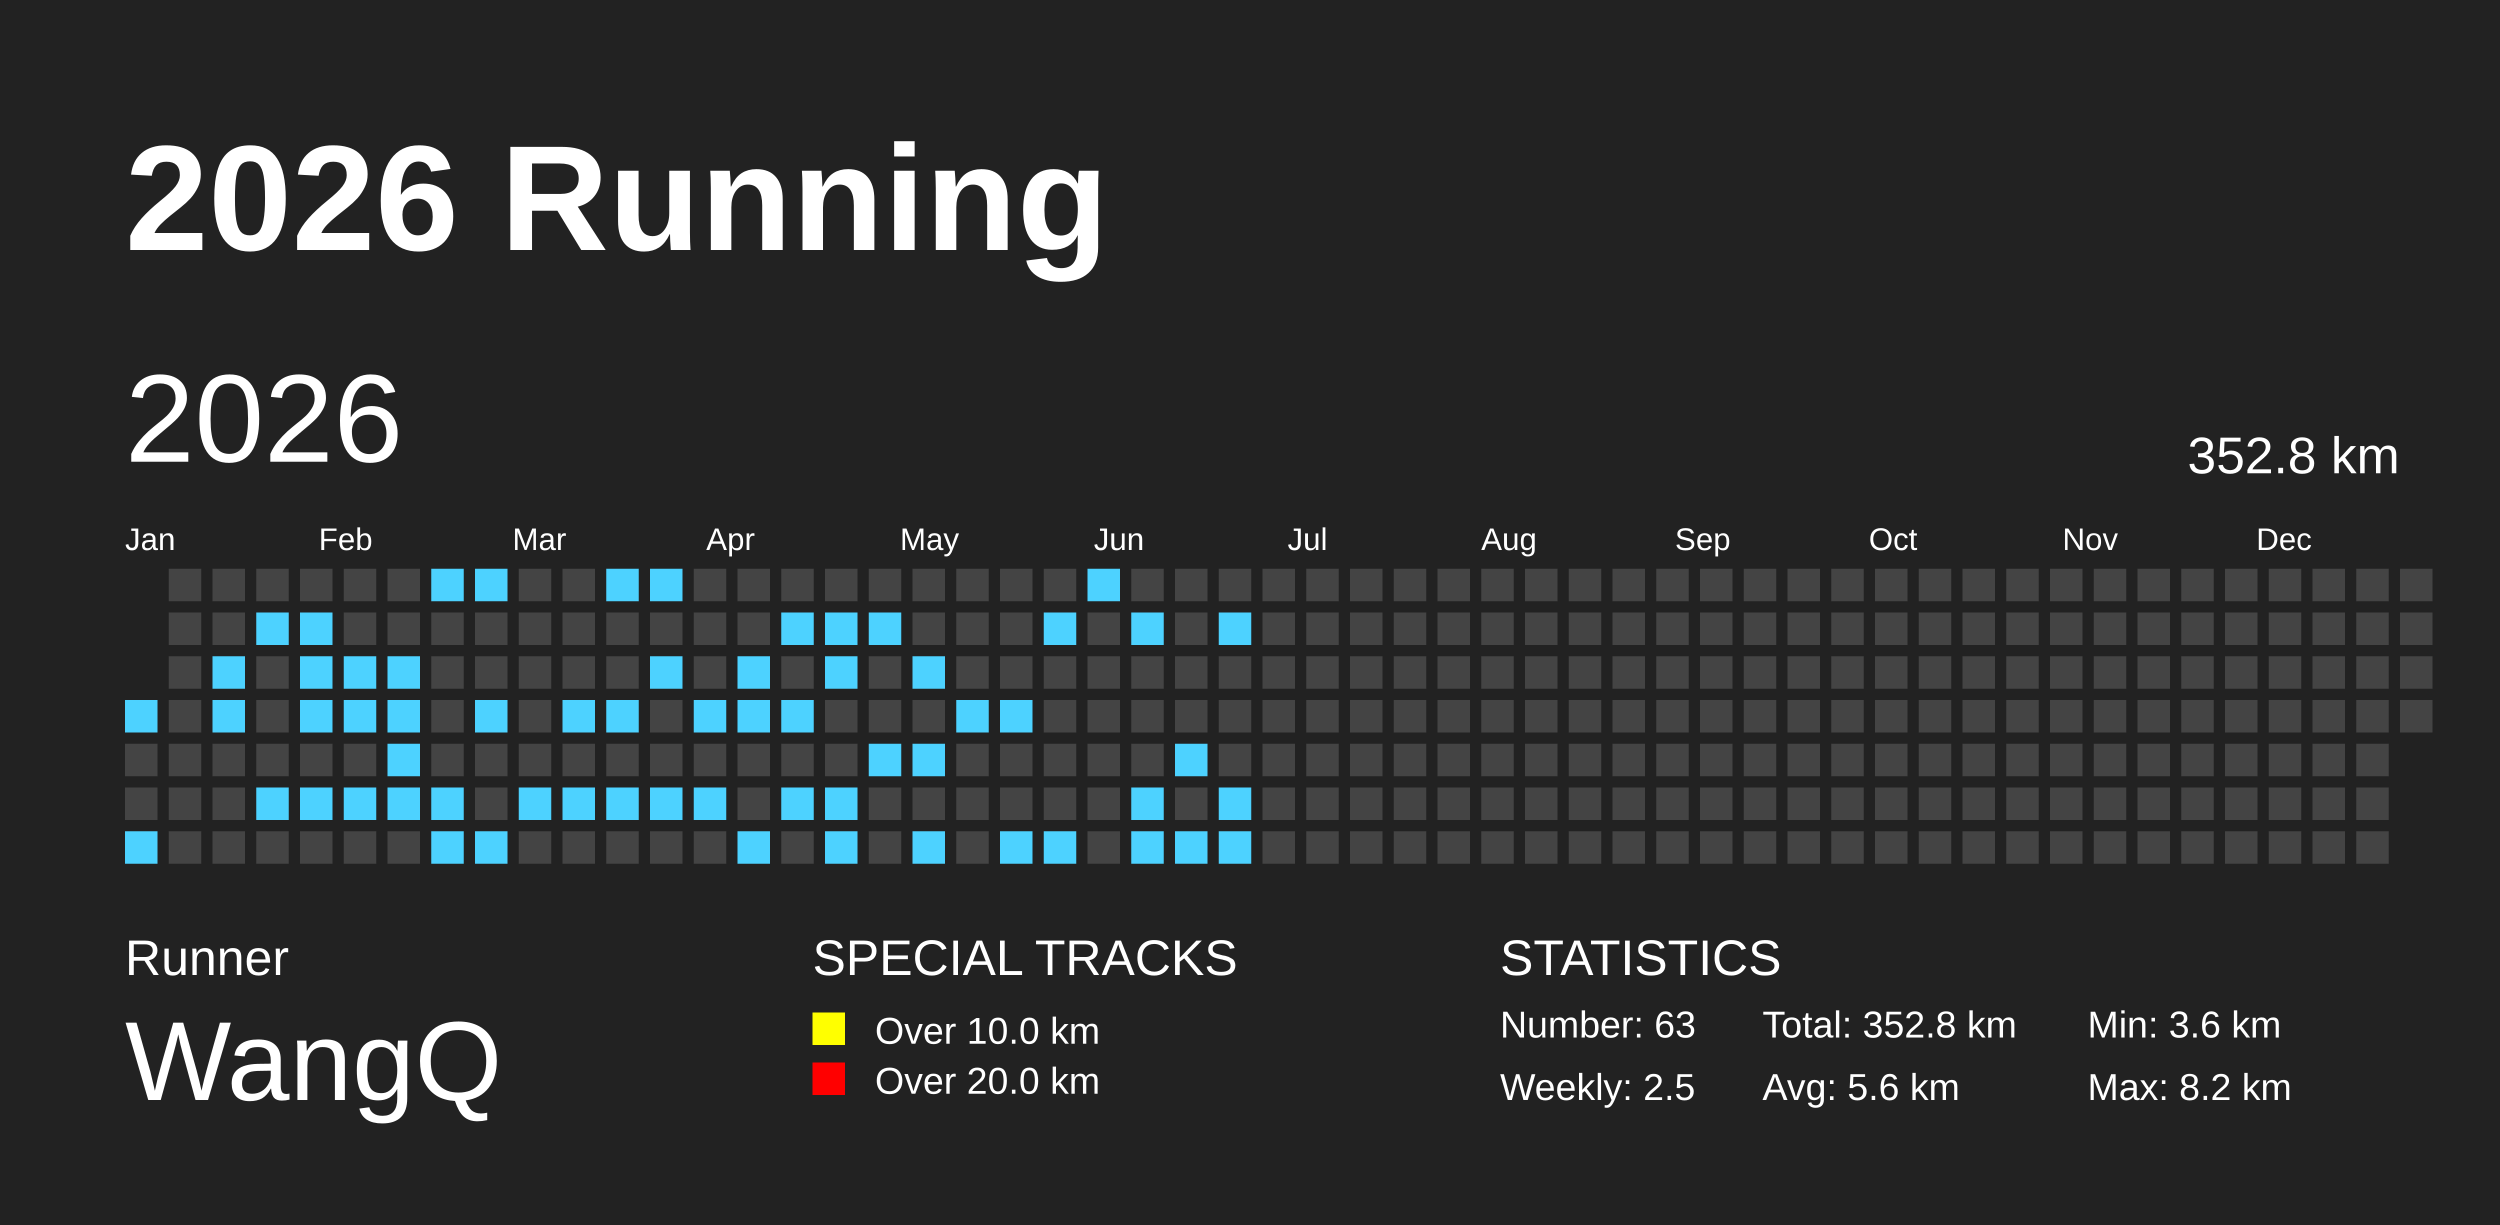
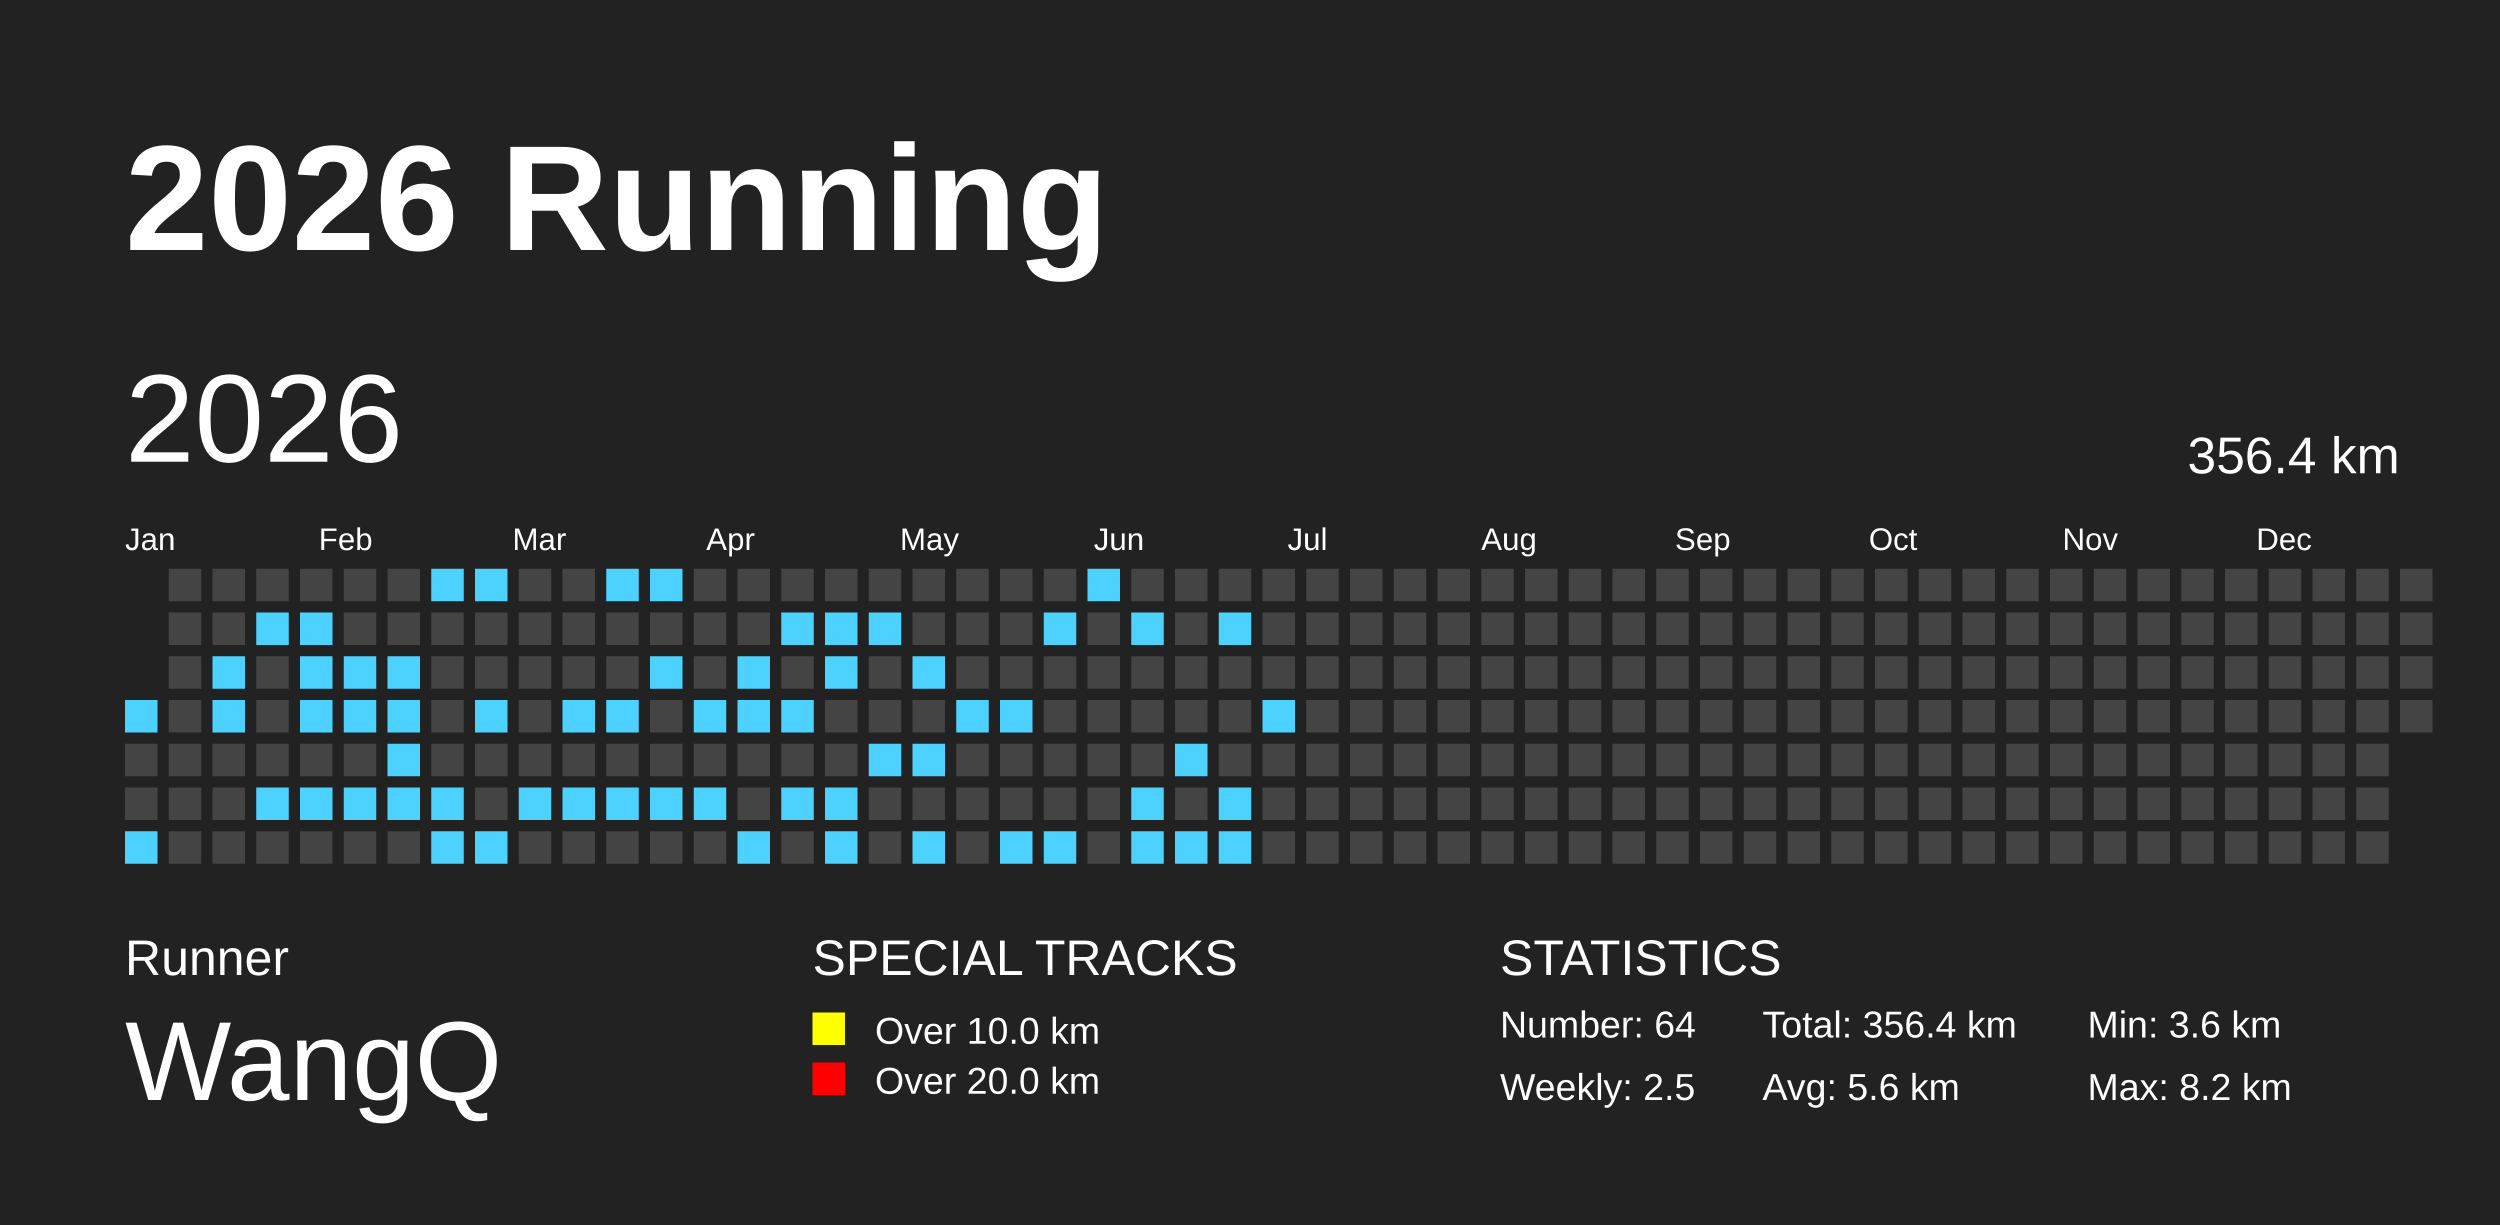
<svg xmlns="http://www.w3.org/2000/svg" baseProfile="full" height="98mm" version="1.1" viewBox="0,0,200,98" width="200mm">
  <defs />
  <rect fill="#222222" height="98" width="200" x="0" y="0" />
  <text fill="#FFFFFF" style="font-size:12px; font-family:Arial; font-weight:bold;" x="10" y="20">2026 Running</text>
  <text fill="#FFFFFF" style="font-size:4px; font-family:Arial" x="10" y="78">Runner</text>
  <text fill="#FFFFFF" style="font-size:9px; font-family:Arial" x="10" y="88">WangQ</text>
  <text fill="#FFFFFF" style="font-size:4px; font-family:Arial" x="65" y="78">SPECIAL TRACKS</text>
  <rect fill="yellow" height="2.6" width="2.6" x="65" y="81" />
  <text fill="#FFFFFF" style="font-size:3px; font-family:Arial" x="70" y="83.5">Over 10.0 km</text>
  <rect fill="red" height="2.6" width="2.6" x="65" y="85" />
  <text fill="#FFFFFF" style="font-size:3px; font-family:Arial" x="70" y="87.5">Over 20.0 km</text>
  <text fill="#FFFFFF" style="font-size:4px; font-family:Arial" x="120" y="78">STATISTICS</text>
-   <text fill="#FFFFFF" style="font-size:3px; font-family:Arial" x="120" y="83">Number: 63</text>
+   <text fill="#FFFFFF" style="font-size:3px; font-family:Arial" x="120" y="83">Number: 64</text>
  <text fill="#FFFFFF" style="font-size:3px; font-family:Arial" x="120" y="88">Weekly: 2.5</text>
-   <text fill="#FFFFFF" style="font-size:3px; font-family:Arial" x="141" y="83">Total: 352.8 km</text>
+   <text fill="#FFFFFF" style="font-size:3px; font-family:Arial" x="141" y="83">Total: 356.4 km</text>
  <text fill="#FFFFFF" style="font-size:3px; font-family:Arial" x="141" y="88">Avg: 5.6 km</text>
  <text fill="#FFFFFF" style="font-size:3px; font-family:Arial" x="167" y="83">Min: 3.6 km</text>
  <text fill="#FFFFFF" style="font-size:3px; font-family:Arial" x="167" y="88">Max: 8.2 km</text>
  <text dominant-baseline="hanging" fill="#FFFFFF" style="font-size:10.0px; font-family:Arial;" x="10" y="30">2026</text>
-   <text dominant-baseline="hanging" fill="#FFFFFF" style="font-size:4.125px; font-family:Arial;" x="175" y="35">352.8 km</text>
+   <text dominant-baseline="hanging" fill="#FFFFFF" style="font-size:4.125px; font-family:Arial;" x="175" y="35">356.4 km</text>
  <text fill="#FFFFFF" style="font-size:2.5px; font-family:Arial" x="10.0" y="44">Jan</text>
  <text fill="#FFFFFF" style="font-size:2.5px; font-family:Arial" x="25.5" y="44">Feb</text>
  <text fill="#FFFFFF" style="font-size:2.5px; font-family:Arial" x="41.0" y="44">Mar</text>
  <text fill="#FFFFFF" style="font-size:2.5px; font-family:Arial" x="56.5" y="44">Apr</text>
  <text fill="#FFFFFF" style="font-size:2.5px; font-family:Arial" x="72.0" y="44">May</text>
  <text fill="#FFFFFF" style="font-size:2.5px; font-family:Arial" x="87.5" y="44">Jun</text>
  <text fill="#FFFFFF" style="font-size:2.5px; font-family:Arial" x="103.0" y="44">Jul</text>
  <text fill="#FFFFFF" style="font-size:2.5px; font-family:Arial" x="118.5" y="44">Aug</text>
  <text fill="#FFFFFF" style="font-size:2.5px; font-family:Arial" x="134.0" y="44">Sep</text>
  <text fill="#FFFFFF" style="font-size:2.5px; font-family:Arial" x="149.5" y="44">Oct</text>
  <text fill="#FFFFFF" style="font-size:2.5px; font-family:Arial" x="165.0" y="44">Nov</text>
  <text fill="#FFFFFF" style="font-size:2.5px; font-family:Arial" x="180.5" y="44">Dec</text>
  <rect fill="#4DD2FF" height="2.6" width="2.6" x="10.0" y="56.0" />
  <rect fill="#444444" height="2.6" width="2.6" x="10.0" y="59.5" />
  <rect fill="#444444" height="2.6" width="2.6" x="10.0" y="63.0" />
  <rect fill="#4DD2FF" height="2.6" width="2.6" x="10.0" y="66.5" />
  <rect fill="#444444" height="2.6" width="2.6" x="13.5" y="45.5" />
  <rect fill="#444444" height="2.6" width="2.6" x="13.5" y="49.0" />
  <rect fill="#444444" height="2.6" width="2.6" x="13.5" y="52.5" />
  <rect fill="#444444" height="2.6" width="2.6" x="13.5" y="56.0" />
  <rect fill="#444444" height="2.6" width="2.6" x="13.5" y="59.5" />
  <rect fill="#444444" height="2.6" width="2.6" x="13.5" y="63.0" />
  <rect fill="#444444" height="2.6" width="2.6" x="13.5" y="66.5" />
  <rect fill="#444444" height="2.6" width="2.6" x="17.0" y="45.5" />
  <rect fill="#444444" height="2.6" width="2.6" x="17.0" y="49.0" />
  <rect fill="#4DD2FF" height="2.6" width="2.6" x="17.0" y="52.5" />
  <rect fill="#4DD2FF" height="2.6" width="2.6" x="17.0" y="56.0" />
  <rect fill="#444444" height="2.6" width="2.6" x="17.0" y="59.5" />
  <rect fill="#444444" height="2.6" width="2.6" x="17.0" y="63.0" />
  <rect fill="#444444" height="2.6" width="2.6" x="17.0" y="66.5" />
  <rect fill="#444444" height="2.6" width="2.6" x="20.5" y="45.5" />
  <rect fill="#4DD2FF" height="2.6" width="2.6" x="20.5" y="49.0" />
  <rect fill="#444444" height="2.6" width="2.6" x="20.5" y="52.5" />
  <rect fill="#444444" height="2.6" width="2.6" x="20.5" y="56.0" />
  <rect fill="#444444" height="2.6" width="2.6" x="20.5" y="59.5" />
  <rect fill="#4DD2FF" height="2.6" width="2.6" x="20.5" y="63.0" />
  <rect fill="#444444" height="2.6" width="2.6" x="20.5" y="66.5" />
  <rect fill="#444444" height="2.6" width="2.6" x="24.0" y="45.5" />
  <rect fill="#4DD2FF" height="2.6" width="2.6" x="24.0" y="49.0" />
  <rect fill="#4DD2FF" height="2.6" width="2.6" x="24.0" y="52.5" />
  <rect fill="#4DD2FF" height="2.6" width="2.6" x="24.0" y="56.0" />
  <rect fill="#444444" height="2.6" width="2.6" x="24.0" y="59.5" />
  <rect fill="#4DD2FF" height="2.6" width="2.6" x="24.0" y="63.0" />
  <rect fill="#444444" height="2.6" width="2.6" x="24.0" y="66.5" />
  <rect fill="#444444" height="2.6" width="2.6" x="27.5" y="45.5" />
  <rect fill="#444444" height="2.6" width="2.6" x="27.5" y="49.0" />
  <rect fill="#4DD2FF" height="2.6" width="2.6" x="27.5" y="52.5" />
  <rect fill="#4DD2FF" height="2.6" width="2.6" x="27.5" y="56.0" />
  <rect fill="#444444" height="2.6" width="2.6" x="27.5" y="59.5" />
  <rect fill="#4DD2FF" height="2.6" width="2.6" x="27.5" y="63.0" />
  <rect fill="#444444" height="2.6" width="2.6" x="27.5" y="66.5" />
  <rect fill="#444444" height="2.6" width="2.6" x="31.0" y="45.5" />
  <rect fill="#444444" height="2.6" width="2.6" x="31.0" y="49.0" />
  <rect fill="#4DD2FF" height="2.6" width="2.6" x="31.0" y="52.5" />
  <rect fill="#4DD2FF" height="2.6" width="2.6" x="31.0" y="56.0" />
  <rect fill="#4DD2FF" height="2.6" width="2.6" x="31.0" y="59.5" />
  <rect fill="#4DD2FF" height="2.6" width="2.6" x="31.0" y="63.0" />
  <rect fill="#444444" height="2.6" width="2.6" x="31.0" y="66.5" />
  <rect fill="#4DD2FF" height="2.6" width="2.6" x="34.5" y="45.5" />
  <rect fill="#444444" height="2.6" width="2.6" x="34.5" y="49.0" />
  <rect fill="#444444" height="2.6" width="2.6" x="34.5" y="52.5" />
  <rect fill="#444444" height="2.6" width="2.6" x="34.5" y="56.0" />
  <rect fill="#444444" height="2.6" width="2.6" x="34.5" y="59.5" />
  <rect fill="#4DD2FF" height="2.6" width="2.6" x="34.5" y="63.0" />
  <rect fill="#4DD2FF" height="2.6" width="2.6" x="34.5" y="66.5" />
  <rect fill="#4DD2FF" height="2.6" width="2.6" x="38.0" y="45.5" />
  <rect fill="#444444" height="2.6" width="2.6" x="38.0" y="49.0" />
  <rect fill="#444444" height="2.6" width="2.6" x="38.0" y="52.5" />
  <rect fill="#4DD2FF" height="2.6" width="2.6" x="38.0" y="56.0" />
  <rect fill="#444444" height="2.6" width="2.6" x="38.0" y="59.5" />
  <rect fill="#444444" height="2.6" width="2.6" x="38.0" y="63.0" />
  <rect fill="#4DD2FF" height="2.6" width="2.6" x="38.0" y="66.5" />
  <rect fill="#444444" height="2.6" width="2.6" x="41.5" y="45.5" />
  <rect fill="#444444" height="2.6" width="2.6" x="41.5" y="49.0" />
  <rect fill="#444444" height="2.6" width="2.6" x="41.5" y="52.5" />
  <rect fill="#444444" height="2.6" width="2.6" x="41.5" y="56.0" />
  <rect fill="#444444" height="2.6" width="2.6" x="41.5" y="59.5" />
  <rect fill="#4DD2FF" height="2.6" width="2.6" x="41.5" y="63.0" />
  <rect fill="#444444" height="2.6" width="2.6" x="41.5" y="66.5" />
  <rect fill="#444444" height="2.6" width="2.6" x="45.0" y="45.5" />
  <rect fill="#444444" height="2.6" width="2.6" x="45.0" y="49.0" />
  <rect fill="#444444" height="2.6" width="2.6" x="45.0" y="52.5" />
  <rect fill="#4DD2FF" height="2.6" width="2.6" x="45.0" y="56.0" />
  <rect fill="#444444" height="2.6" width="2.6" x="45.0" y="59.5" />
  <rect fill="#4DD2FF" height="2.6" width="2.6" x="45.0" y="63.0" />
  <rect fill="#444444" height="2.6" width="2.6" x="45.0" y="66.5" />
  <rect fill="#4DD2FF" height="2.6" width="2.6" x="48.5" y="45.5" />
  <rect fill="#444444" height="2.6" width="2.6" x="48.5" y="49.0" />
  <rect fill="#444444" height="2.6" width="2.6" x="48.5" y="52.5" />
  <rect fill="#4DD2FF" height="2.6" width="2.6" x="48.5" y="56.0" />
  <rect fill="#444444" height="2.6" width="2.6" x="48.5" y="59.5" />
  <rect fill="#4DD2FF" height="2.6" width="2.6" x="48.5" y="63.0" />
  <rect fill="#444444" height="2.6" width="2.6" x="48.5" y="66.5" />
  <rect fill="#4DD2FF" height="2.6" width="2.6" x="52.0" y="45.5" />
  <rect fill="#444444" height="2.6" width="2.6" x="52.0" y="49.0" />
  <rect fill="#4DD2FF" height="2.6" width="2.6" x="52.0" y="52.5" />
  <rect fill="#444444" height="2.6" width="2.6" x="52.0" y="56.0" />
  <rect fill="#444444" height="2.6" width="2.6" x="52.0" y="59.5" />
  <rect fill="#4DD2FF" height="2.6" width="2.6" x="52.0" y="63.0" />
  <rect fill="#444444" height="2.6" width="2.6" x="52.0" y="66.5" />
  <rect fill="#444444" height="2.6" width="2.6" x="55.5" y="45.5" />
  <rect fill="#444444" height="2.6" width="2.6" x="55.5" y="49.0" />
  <rect fill="#444444" height="2.6" width="2.6" x="55.5" y="52.5" />
  <rect fill="#4DD2FF" height="2.6" width="2.6" x="55.5" y="56.0" />
  <rect fill="#444444" height="2.6" width="2.6" x="55.5" y="59.5" />
  <rect fill="#4DD2FF" height="2.6" width="2.6" x="55.5" y="63.0" />
  <rect fill="#444444" height="2.6" width="2.6" x="55.5" y="66.5" />
  <rect fill="#444444" height="2.6" width="2.6" x="59.0" y="45.5" />
  <rect fill="#444444" height="2.6" width="2.6" x="59.0" y="49.0" />
  <rect fill="#4DD2FF" height="2.6" width="2.6" x="59.0" y="52.5" />
  <rect fill="#4DD2FF" height="2.6" width="2.6" x="59.0" y="56.0" />
  <rect fill="#444444" height="2.6" width="2.6" x="59.0" y="59.5" />
  <rect fill="#444444" height="2.6" width="2.6" x="59.0" y="63.0" />
  <rect fill="#4DD2FF" height="2.6" width="2.6" x="59.0" y="66.5" />
  <rect fill="#444444" height="2.6" width="2.6" x="62.5" y="45.5" />
  <rect fill="#4DD2FF" height="2.6" width="2.6" x="62.5" y="49.0" />
  <rect fill="#444444" height="2.6" width="2.6" x="62.5" y="52.5" />
  <rect fill="#4DD2FF" height="2.6" width="2.6" x="62.5" y="56.0" />
  <rect fill="#444444" height="2.6" width="2.6" x="62.5" y="59.5" />
  <rect fill="#4DD2FF" height="2.6" width="2.6" x="62.5" y="63.0" />
  <rect fill="#444444" height="2.6" width="2.6" x="62.5" y="66.5" />
  <rect fill="#444444" height="2.6" width="2.6" x="66.0" y="45.5" />
  <rect fill="#4DD2FF" height="2.6" width="2.6" x="66.0" y="49.0" />
  <rect fill="#4DD2FF" height="2.6" width="2.6" x="66.0" y="52.5" />
  <rect fill="#444444" height="2.6" width="2.6" x="66.0" y="56.0" />
  <rect fill="#444444" height="2.6" width="2.6" x="66.0" y="59.5" />
  <rect fill="#4DD2FF" height="2.6" width="2.6" x="66.0" y="63.0" />
  <rect fill="#4DD2FF" height="2.6" width="2.6" x="66.0" y="66.5" />
  <rect fill="#444444" height="2.6" width="2.6" x="69.5" y="45.5" />
  <rect fill="#4DD2FF" height="2.6" width="2.6" x="69.5" y="49.0" />
  <rect fill="#444444" height="2.6" width="2.6" x="69.5" y="52.5" />
  <rect fill="#444444" height="2.6" width="2.6" x="69.5" y="56.0" />
  <rect fill="#4DD2FF" height="2.6" width="2.6" x="69.5" y="59.5" />
  <rect fill="#444444" height="2.6" width="2.6" x="69.5" y="63.0" />
  <rect fill="#444444" height="2.6" width="2.6" x="69.5" y="66.5" />
  <rect fill="#444444" height="2.6" width="2.6" x="73.0" y="45.5" />
  <rect fill="#444444" height="2.6" width="2.6" x="73.0" y="49.0" />
  <rect fill="#4DD2FF" height="2.6" width="2.6" x="73.0" y="52.5" />
  <rect fill="#444444" height="2.6" width="2.6" x="73.0" y="56.0" />
  <rect fill="#4DD2FF" height="2.6" width="2.6" x="73.0" y="59.5" />
  <rect fill="#444444" height="2.6" width="2.6" x="73.0" y="63.0" />
  <rect fill="#4DD2FF" height="2.6" width="2.6" x="73.0" y="66.5" />
  <rect fill="#444444" height="2.6" width="2.6" x="76.5" y="45.5" />
  <rect fill="#444444" height="2.6" width="2.6" x="76.5" y="49.0" />
  <rect fill="#444444" height="2.6" width="2.6" x="76.5" y="52.5" />
  <rect fill="#4DD2FF" height="2.6" width="2.6" x="76.5" y="56.0" />
  <rect fill="#444444" height="2.6" width="2.6" x="76.5" y="59.5" />
  <rect fill="#444444" height="2.6" width="2.6" x="76.5" y="63.0" />
  <rect fill="#444444" height="2.6" width="2.6" x="76.5" y="66.5" />
  <rect fill="#444444" height="2.6" width="2.6" x="80.0" y="45.5" />
  <rect fill="#444444" height="2.6" width="2.6" x="80.0" y="49.0" />
  <rect fill="#444444" height="2.6" width="2.6" x="80.0" y="52.5" />
  <rect fill="#4DD2FF" height="2.6" width="2.6" x="80.0" y="56.0" />
  <rect fill="#444444" height="2.6" width="2.6" x="80.0" y="59.5" />
  <rect fill="#444444" height="2.6" width="2.6" x="80.0" y="63.0" />
  <rect fill="#4DD2FF" height="2.6" width="2.6" x="80.0" y="66.5" />
  <rect fill="#444444" height="2.6" width="2.6" x="83.5" y="45.5" />
  <rect fill="#4DD2FF" height="2.6" width="2.6" x="83.5" y="49.0" />
  <rect fill="#444444" height="2.6" width="2.6" x="83.5" y="52.5" />
  <rect fill="#444444" height="2.6" width="2.6" x="83.5" y="56.0" />
  <rect fill="#444444" height="2.6" width="2.6" x="83.5" y="59.5" />
  <rect fill="#444444" height="2.6" width="2.6" x="83.5" y="63.0" />
  <rect fill="#4DD2FF" height="2.6" width="2.6" x="83.5" y="66.5" />
  <rect fill="#4DD2FF" height="2.6" width="2.6" x="87.0" y="45.5" />
  <rect fill="#444444" height="2.6" width="2.6" x="87.0" y="49.0" />
  <rect fill="#444444" height="2.6" width="2.6" x="87.0" y="52.5" />
  <rect fill="#444444" height="2.6" width="2.6" x="87.0" y="56.0" />
  <rect fill="#444444" height="2.6" width="2.6" x="87.0" y="59.5" />
  <rect fill="#444444" height="2.6" width="2.6" x="87.0" y="63.0" />
  <rect fill="#444444" height="2.6" width="2.6" x="87.0" y="66.5" />
  <rect fill="#444444" height="2.6" width="2.6" x="90.5" y="45.5" />
  <rect fill="#4DD2FF" height="2.6" width="2.6" x="90.5" y="49.0" />
  <rect fill="#444444" height="2.6" width="2.6" x="90.5" y="52.5" />
  <rect fill="#444444" height="2.6" width="2.6" x="90.5" y="56.0" />
  <rect fill="#444444" height="2.6" width="2.6" x="90.5" y="59.5" />
  <rect fill="#4DD2FF" height="2.6" width="2.6" x="90.5" y="63.0" />
  <rect fill="#4DD2FF" height="2.6" width="2.6" x="90.5" y="66.5" />
  <rect fill="#444444" height="2.6" width="2.6" x="94.0" y="45.5" />
  <rect fill="#444444" height="2.6" width="2.6" x="94.0" y="49.0" />
  <rect fill="#444444" height="2.6" width="2.6" x="94.0" y="52.5" />
  <rect fill="#444444" height="2.6" width="2.6" x="94.0" y="56.0" />
  <rect fill="#4DD2FF" height="2.6" width="2.6" x="94.0" y="59.5" />
  <rect fill="#444444" height="2.6" width="2.6" x="94.0" y="63.0" />
  <rect fill="#4DD2FF" height="2.6" width="2.6" x="94.0" y="66.5" />
  <rect fill="#444444" height="2.6" width="2.6" x="97.5" y="45.5" />
  <rect fill="#4DD2FF" height="2.6" width="2.6" x="97.5" y="49.0" />
  <rect fill="#444444" height="2.6" width="2.6" x="97.5" y="52.5" />
  <rect fill="#444444" height="2.6" width="2.6" x="97.5" y="56.0" />
  <rect fill="#444444" height="2.6" width="2.6" x="97.5" y="59.5" />
  <rect fill="#4DD2FF" height="2.6" width="2.6" x="97.5" y="63.0" />
  <rect fill="#4DD2FF" height="2.6" width="2.6" x="97.5" y="66.5" />
  <rect fill="#444444" height="2.6" width="2.6" x="101.0" y="45.5" />
  <rect fill="#444444" height="2.6" width="2.6" x="101.0" y="49.0" />
  <rect fill="#444444" height="2.6" width="2.6" x="101.0" y="52.5" />
-   <rect fill="#444444" height="2.6" width="2.6" x="101.0" y="56.0" />
+   <rect fill="#4DD2FF" height="2.6" width="2.6" x="101.0" y="56.0" />
  <rect fill="#444444" height="2.6" width="2.6" x="101.0" y="59.5" />
  <rect fill="#444444" height="2.6" width="2.6" x="101.0" y="63.0" />
  <rect fill="#444444" height="2.6" width="2.6" x="101.0" y="66.5" />
  <rect fill="#444444" height="2.6" width="2.6" x="104.5" y="45.5" />
  <rect fill="#444444" height="2.6" width="2.6" x="104.5" y="49.0" />
  <rect fill="#444444" height="2.6" width="2.6" x="104.5" y="52.5" />
  <rect fill="#444444" height="2.6" width="2.6" x="104.5" y="56.0" />
  <rect fill="#444444" height="2.6" width="2.6" x="104.5" y="59.5" />
  <rect fill="#444444" height="2.6" width="2.6" x="104.5" y="63.0" />
  <rect fill="#444444" height="2.6" width="2.6" x="104.5" y="66.5" />
  <rect fill="#444444" height="2.6" width="2.6" x="108.0" y="45.5" />
  <rect fill="#444444" height="2.6" width="2.6" x="108.0" y="49.0" />
  <rect fill="#444444" height="2.6" width="2.6" x="108.0" y="52.5" />
  <rect fill="#444444" height="2.6" width="2.6" x="108.0" y="56.0" />
  <rect fill="#444444" height="2.6" width="2.6" x="108.0" y="59.5" />
  <rect fill="#444444" height="2.6" width="2.6" x="108.0" y="63.0" />
  <rect fill="#444444" height="2.6" width="2.6" x="108.0" y="66.5" />
  <rect fill="#444444" height="2.6" width="2.6" x="111.5" y="45.5" />
  <rect fill="#444444" height="2.6" width="2.6" x="111.5" y="49.0" />
  <rect fill="#444444" height="2.6" width="2.6" x="111.5" y="52.5" />
  <rect fill="#444444" height="2.6" width="2.6" x="111.5" y="56.0" />
  <rect fill="#444444" height="2.6" width="2.6" x="111.5" y="59.5" />
  <rect fill="#444444" height="2.6" width="2.6" x="111.5" y="63.0" />
  <rect fill="#444444" height="2.6" width="2.6" x="111.5" y="66.5" />
  <rect fill="#444444" height="2.6" width="2.6" x="115.0" y="45.5" />
  <rect fill="#444444" height="2.6" width="2.6" x="115.0" y="49.0" />
  <rect fill="#444444" height="2.6" width="2.6" x="115.0" y="52.5" />
  <rect fill="#444444" height="2.6" width="2.6" x="115.0" y="56.0" />
  <rect fill="#444444" height="2.6" width="2.6" x="115.0" y="59.5" />
  <rect fill="#444444" height="2.6" width="2.6" x="115.0" y="63.0" />
  <rect fill="#444444" height="2.6" width="2.6" x="115.0" y="66.5" />
  <rect fill="#444444" height="2.6" width="2.6" x="118.5" y="45.5" />
  <rect fill="#444444" height="2.6" width="2.6" x="118.5" y="49.0" />
  <rect fill="#444444" height="2.6" width="2.6" x="118.5" y="52.5" />
  <rect fill="#444444" height="2.6" width="2.6" x="118.5" y="56.0" />
  <rect fill="#444444" height="2.6" width="2.6" x="118.5" y="59.5" />
  <rect fill="#444444" height="2.6" width="2.6" x="118.5" y="63.0" />
  <rect fill="#444444" height="2.6" width="2.6" x="118.5" y="66.5" />
  <rect fill="#444444" height="2.6" width="2.6" x="122.0" y="45.5" />
  <rect fill="#444444" height="2.6" width="2.6" x="122.0" y="49.0" />
  <rect fill="#444444" height="2.6" width="2.6" x="122.0" y="52.5" />
  <rect fill="#444444" height="2.6" width="2.6" x="122.0" y="56.0" />
  <rect fill="#444444" height="2.6" width="2.6" x="122.0" y="59.5" />
  <rect fill="#444444" height="2.6" width="2.6" x="122.0" y="63.0" />
  <rect fill="#444444" height="2.6" width="2.6" x="122.0" y="66.5" />
  <rect fill="#444444" height="2.6" width="2.6" x="125.5" y="45.5" />
  <rect fill="#444444" height="2.6" width="2.6" x="125.5" y="49.0" />
  <rect fill="#444444" height="2.6" width="2.6" x="125.5" y="52.5" />
  <rect fill="#444444" height="2.6" width="2.6" x="125.5" y="56.0" />
  <rect fill="#444444" height="2.6" width="2.6" x="125.5" y="59.5" />
  <rect fill="#444444" height="2.6" width="2.6" x="125.5" y="63.0" />
  <rect fill="#444444" height="2.6" width="2.6" x="125.5" y="66.5" />
  <rect fill="#444444" height="2.6" width="2.6" x="129.0" y="45.5" />
  <rect fill="#444444" height="2.6" width="2.6" x="129.0" y="49.0" />
  <rect fill="#444444" height="2.6" width="2.6" x="129.0" y="52.5" />
  <rect fill="#444444" height="2.6" width="2.6" x="129.0" y="56.0" />
  <rect fill="#444444" height="2.6" width="2.6" x="129.0" y="59.5" />
  <rect fill="#444444" height="2.6" width="2.6" x="129.0" y="63.0" />
  <rect fill="#444444" height="2.6" width="2.6" x="129.0" y="66.5" />
  <rect fill="#444444" height="2.6" width="2.6" x="132.5" y="45.5" />
  <rect fill="#444444" height="2.6" width="2.6" x="132.5" y="49.0" />
  <rect fill="#444444" height="2.6" width="2.6" x="132.5" y="52.5" />
  <rect fill="#444444" height="2.6" width="2.6" x="132.5" y="56.0" />
  <rect fill="#444444" height="2.6" width="2.6" x="132.5" y="59.5" />
  <rect fill="#444444" height="2.6" width="2.6" x="132.5" y="63.0" />
  <rect fill="#444444" height="2.6" width="2.6" x="132.5" y="66.5" />
  <rect fill="#444444" height="2.6" width="2.6" x="136.0" y="45.5" />
  <rect fill="#444444" height="2.6" width="2.6" x="136.0" y="49.0" />
  <rect fill="#444444" height="2.6" width="2.6" x="136.0" y="52.5" />
  <rect fill="#444444" height="2.6" width="2.6" x="136.0" y="56.0" />
  <rect fill="#444444" height="2.6" width="2.6" x="136.0" y="59.5" />
  <rect fill="#444444" height="2.6" width="2.6" x="136.0" y="63.0" />
  <rect fill="#444444" height="2.6" width="2.6" x="136.0" y="66.5" />
  <rect fill="#444444" height="2.6" width="2.6" x="139.5" y="45.5" />
  <rect fill="#444444" height="2.6" width="2.6" x="139.5" y="49.0" />
  <rect fill="#444444" height="2.6" width="2.6" x="139.5" y="52.5" />
  <rect fill="#444444" height="2.6" width="2.6" x="139.5" y="56.0" />
  <rect fill="#444444" height="2.6" width="2.6" x="139.5" y="59.5" />
  <rect fill="#444444" height="2.6" width="2.6" x="139.5" y="63.0" />
  <rect fill="#444444" height="2.6" width="2.6" x="139.5" y="66.5" />
  <rect fill="#444444" height="2.6" width="2.6" x="143.0" y="45.5" />
  <rect fill="#444444" height="2.6" width="2.6" x="143.0" y="49.0" />
  <rect fill="#444444" height="2.6" width="2.6" x="143.0" y="52.5" />
  <rect fill="#444444" height="2.6" width="2.6" x="143.0" y="56.0" />
  <rect fill="#444444" height="2.6" width="2.6" x="143.0" y="59.5" />
  <rect fill="#444444" height="2.6" width="2.6" x="143.0" y="63.0" />
  <rect fill="#444444" height="2.6" width="2.6" x="143.0" y="66.5" />
  <rect fill="#444444" height="2.6" width="2.6" x="146.5" y="45.5" />
  <rect fill="#444444" height="2.6" width="2.6" x="146.5" y="49.0" />
  <rect fill="#444444" height="2.6" width="2.6" x="146.5" y="52.5" />
  <rect fill="#444444" height="2.6" width="2.6" x="146.5" y="56.0" />
  <rect fill="#444444" height="2.6" width="2.6" x="146.5" y="59.5" />
  <rect fill="#444444" height="2.6" width="2.6" x="146.5" y="63.0" />
  <rect fill="#444444" height="2.6" width="2.6" x="146.5" y="66.5" />
  <rect fill="#444444" height="2.6" width="2.6" x="150.0" y="45.5" />
  <rect fill="#444444" height="2.6" width="2.6" x="150.0" y="49.0" />
  <rect fill="#444444" height="2.6" width="2.6" x="150.0" y="52.5" />
  <rect fill="#444444" height="2.6" width="2.6" x="150.0" y="56.0" />
  <rect fill="#444444" height="2.6" width="2.6" x="150.0" y="59.5" />
  <rect fill="#444444" height="2.6" width="2.6" x="150.0" y="63.0" />
  <rect fill="#444444" height="2.6" width="2.6" x="150.0" y="66.5" />
  <rect fill="#444444" height="2.6" width="2.6" x="153.5" y="45.5" />
  <rect fill="#444444" height="2.6" width="2.6" x="153.5" y="49.0" />
  <rect fill="#444444" height="2.6" width="2.6" x="153.5" y="52.5" />
  <rect fill="#444444" height="2.6" width="2.6" x="153.5" y="56.0" />
  <rect fill="#444444" height="2.6" width="2.6" x="153.5" y="59.5" />
  <rect fill="#444444" height="2.6" width="2.6" x="153.5" y="63.0" />
  <rect fill="#444444" height="2.6" width="2.6" x="153.5" y="66.5" />
  <rect fill="#444444" height="2.6" width="2.6" x="157.0" y="45.5" />
  <rect fill="#444444" height="2.6" width="2.6" x="157.0" y="49.0" />
  <rect fill="#444444" height="2.6" width="2.6" x="157.0" y="52.5" />
  <rect fill="#444444" height="2.6" width="2.6" x="157.0" y="56.0" />
  <rect fill="#444444" height="2.6" width="2.6" x="157.0" y="59.5" />
  <rect fill="#444444" height="2.6" width="2.6" x="157.0" y="63.0" />
  <rect fill="#444444" height="2.6" width="2.6" x="157.0" y="66.5" />
  <rect fill="#444444" height="2.6" width="2.6" x="160.5" y="45.5" />
  <rect fill="#444444" height="2.6" width="2.6" x="160.5" y="49.0" />
  <rect fill="#444444" height="2.6" width="2.6" x="160.5" y="52.5" />
  <rect fill="#444444" height="2.6" width="2.6" x="160.5" y="56.0" />
  <rect fill="#444444" height="2.6" width="2.6" x="160.5" y="59.5" />
  <rect fill="#444444" height="2.6" width="2.6" x="160.5" y="63.0" />
  <rect fill="#444444" height="2.6" width="2.6" x="160.5" y="66.5" />
  <rect fill="#444444" height="2.6" width="2.6" x="164.0" y="45.5" />
  <rect fill="#444444" height="2.6" width="2.6" x="164.0" y="49.0" />
  <rect fill="#444444" height="2.6" width="2.6" x="164.0" y="52.5" />
  <rect fill="#444444" height="2.6" width="2.6" x="164.0" y="56.0" />
  <rect fill="#444444" height="2.6" width="2.6" x="164.0" y="59.5" />
  <rect fill="#444444" height="2.6" width="2.6" x="164.0" y="63.0" />
  <rect fill="#444444" height="2.6" width="2.6" x="164.0" y="66.5" />
  <rect fill="#444444" height="2.6" width="2.6" x="167.5" y="45.5" />
  <rect fill="#444444" height="2.6" width="2.6" x="167.5" y="49.0" />
  <rect fill="#444444" height="2.6" width="2.6" x="167.5" y="52.5" />
  <rect fill="#444444" height="2.6" width="2.6" x="167.5" y="56.0" />
  <rect fill="#444444" height="2.6" width="2.6" x="167.5" y="59.5" />
  <rect fill="#444444" height="2.6" width="2.6" x="167.5" y="63.0" />
  <rect fill="#444444" height="2.6" width="2.6" x="167.5" y="66.5" />
  <rect fill="#444444" height="2.6" width="2.6" x="171.0" y="45.5" />
  <rect fill="#444444" height="2.6" width="2.6" x="171.0" y="49.0" />
  <rect fill="#444444" height="2.6" width="2.6" x="171.0" y="52.5" />
  <rect fill="#444444" height="2.6" width="2.6" x="171.0" y="56.0" />
  <rect fill="#444444" height="2.6" width="2.6" x="171.0" y="59.5" />
  <rect fill="#444444" height="2.6" width="2.6" x="171.0" y="63.0" />
  <rect fill="#444444" height="2.6" width="2.6" x="171.0" y="66.5" />
  <rect fill="#444444" height="2.6" width="2.6" x="174.5" y="45.5" />
  <rect fill="#444444" height="2.6" width="2.6" x="174.5" y="49.0" />
  <rect fill="#444444" height="2.6" width="2.6" x="174.5" y="52.5" />
  <rect fill="#444444" height="2.6" width="2.6" x="174.5" y="56.0" />
  <rect fill="#444444" height="2.6" width="2.6" x="174.5" y="59.5" />
  <rect fill="#444444" height="2.6" width="2.6" x="174.5" y="63.0" />
  <rect fill="#444444" height="2.6" width="2.6" x="174.5" y="66.5" />
  <rect fill="#444444" height="2.6" width="2.6" x="178.0" y="45.5" />
  <rect fill="#444444" height="2.6" width="2.6" x="178.0" y="49.0" />
  <rect fill="#444444" height="2.6" width="2.6" x="178.0" y="52.5" />
  <rect fill="#444444" height="2.6" width="2.6" x="178.0" y="56.0" />
  <rect fill="#444444" height="2.6" width="2.6" x="178.0" y="59.5" />
  <rect fill="#444444" height="2.6" width="2.6" x="178.0" y="63.0" />
  <rect fill="#444444" height="2.6" width="2.6" x="178.0" y="66.5" />
  <rect fill="#444444" height="2.6" width="2.6" x="181.5" y="45.5" />
  <rect fill="#444444" height="2.6" width="2.6" x="181.5" y="49.0" />
  <rect fill="#444444" height="2.6" width="2.6" x="181.5" y="52.5" />
  <rect fill="#444444" height="2.6" width="2.6" x="181.5" y="56.0" />
  <rect fill="#444444" height="2.6" width="2.6" x="181.5" y="59.5" />
  <rect fill="#444444" height="2.6" width="2.6" x="181.5" y="63.0" />
  <rect fill="#444444" height="2.6" width="2.6" x="181.5" y="66.5" />
  <rect fill="#444444" height="2.6" width="2.6" x="185.0" y="45.5" />
  <rect fill="#444444" height="2.6" width="2.6" x="185.0" y="49.0" />
  <rect fill="#444444" height="2.6" width="2.6" x="185.0" y="52.5" />
  <rect fill="#444444" height="2.6" width="2.6" x="185.0" y="56.0" />
  <rect fill="#444444" height="2.6" width="2.6" x="185.0" y="59.5" />
  <rect fill="#444444" height="2.6" width="2.6" x="185.0" y="63.0" />
  <rect fill="#444444" height="2.6" width="2.6" x="185.0" y="66.5" />
  <rect fill="#444444" height="2.6" width="2.6" x="188.5" y="45.5" />
  <rect fill="#444444" height="2.6" width="2.6" x="188.5" y="49.0" />
  <rect fill="#444444" height="2.6" width="2.6" x="188.5" y="52.5" />
  <rect fill="#444444" height="2.6" width="2.6" x="188.5" y="56.0" />
  <rect fill="#444444" height="2.6" width="2.6" x="188.5" y="59.5" />
  <rect fill="#444444" height="2.6" width="2.6" x="188.5" y="63.0" />
  <rect fill="#444444" height="2.6" width="2.6" x="188.5" y="66.5" />
  <rect fill="#444444" height="2.6" width="2.6" x="192.0" y="45.5" />
  <rect fill="#444444" height="2.6" width="2.6" x="192.0" y="49.0" />
  <rect fill="#444444" height="2.6" width="2.6" x="192.0" y="52.5" />
  <rect fill="#444444" height="2.6" width="2.6" x="192.0" y="56.0" />
</svg>
